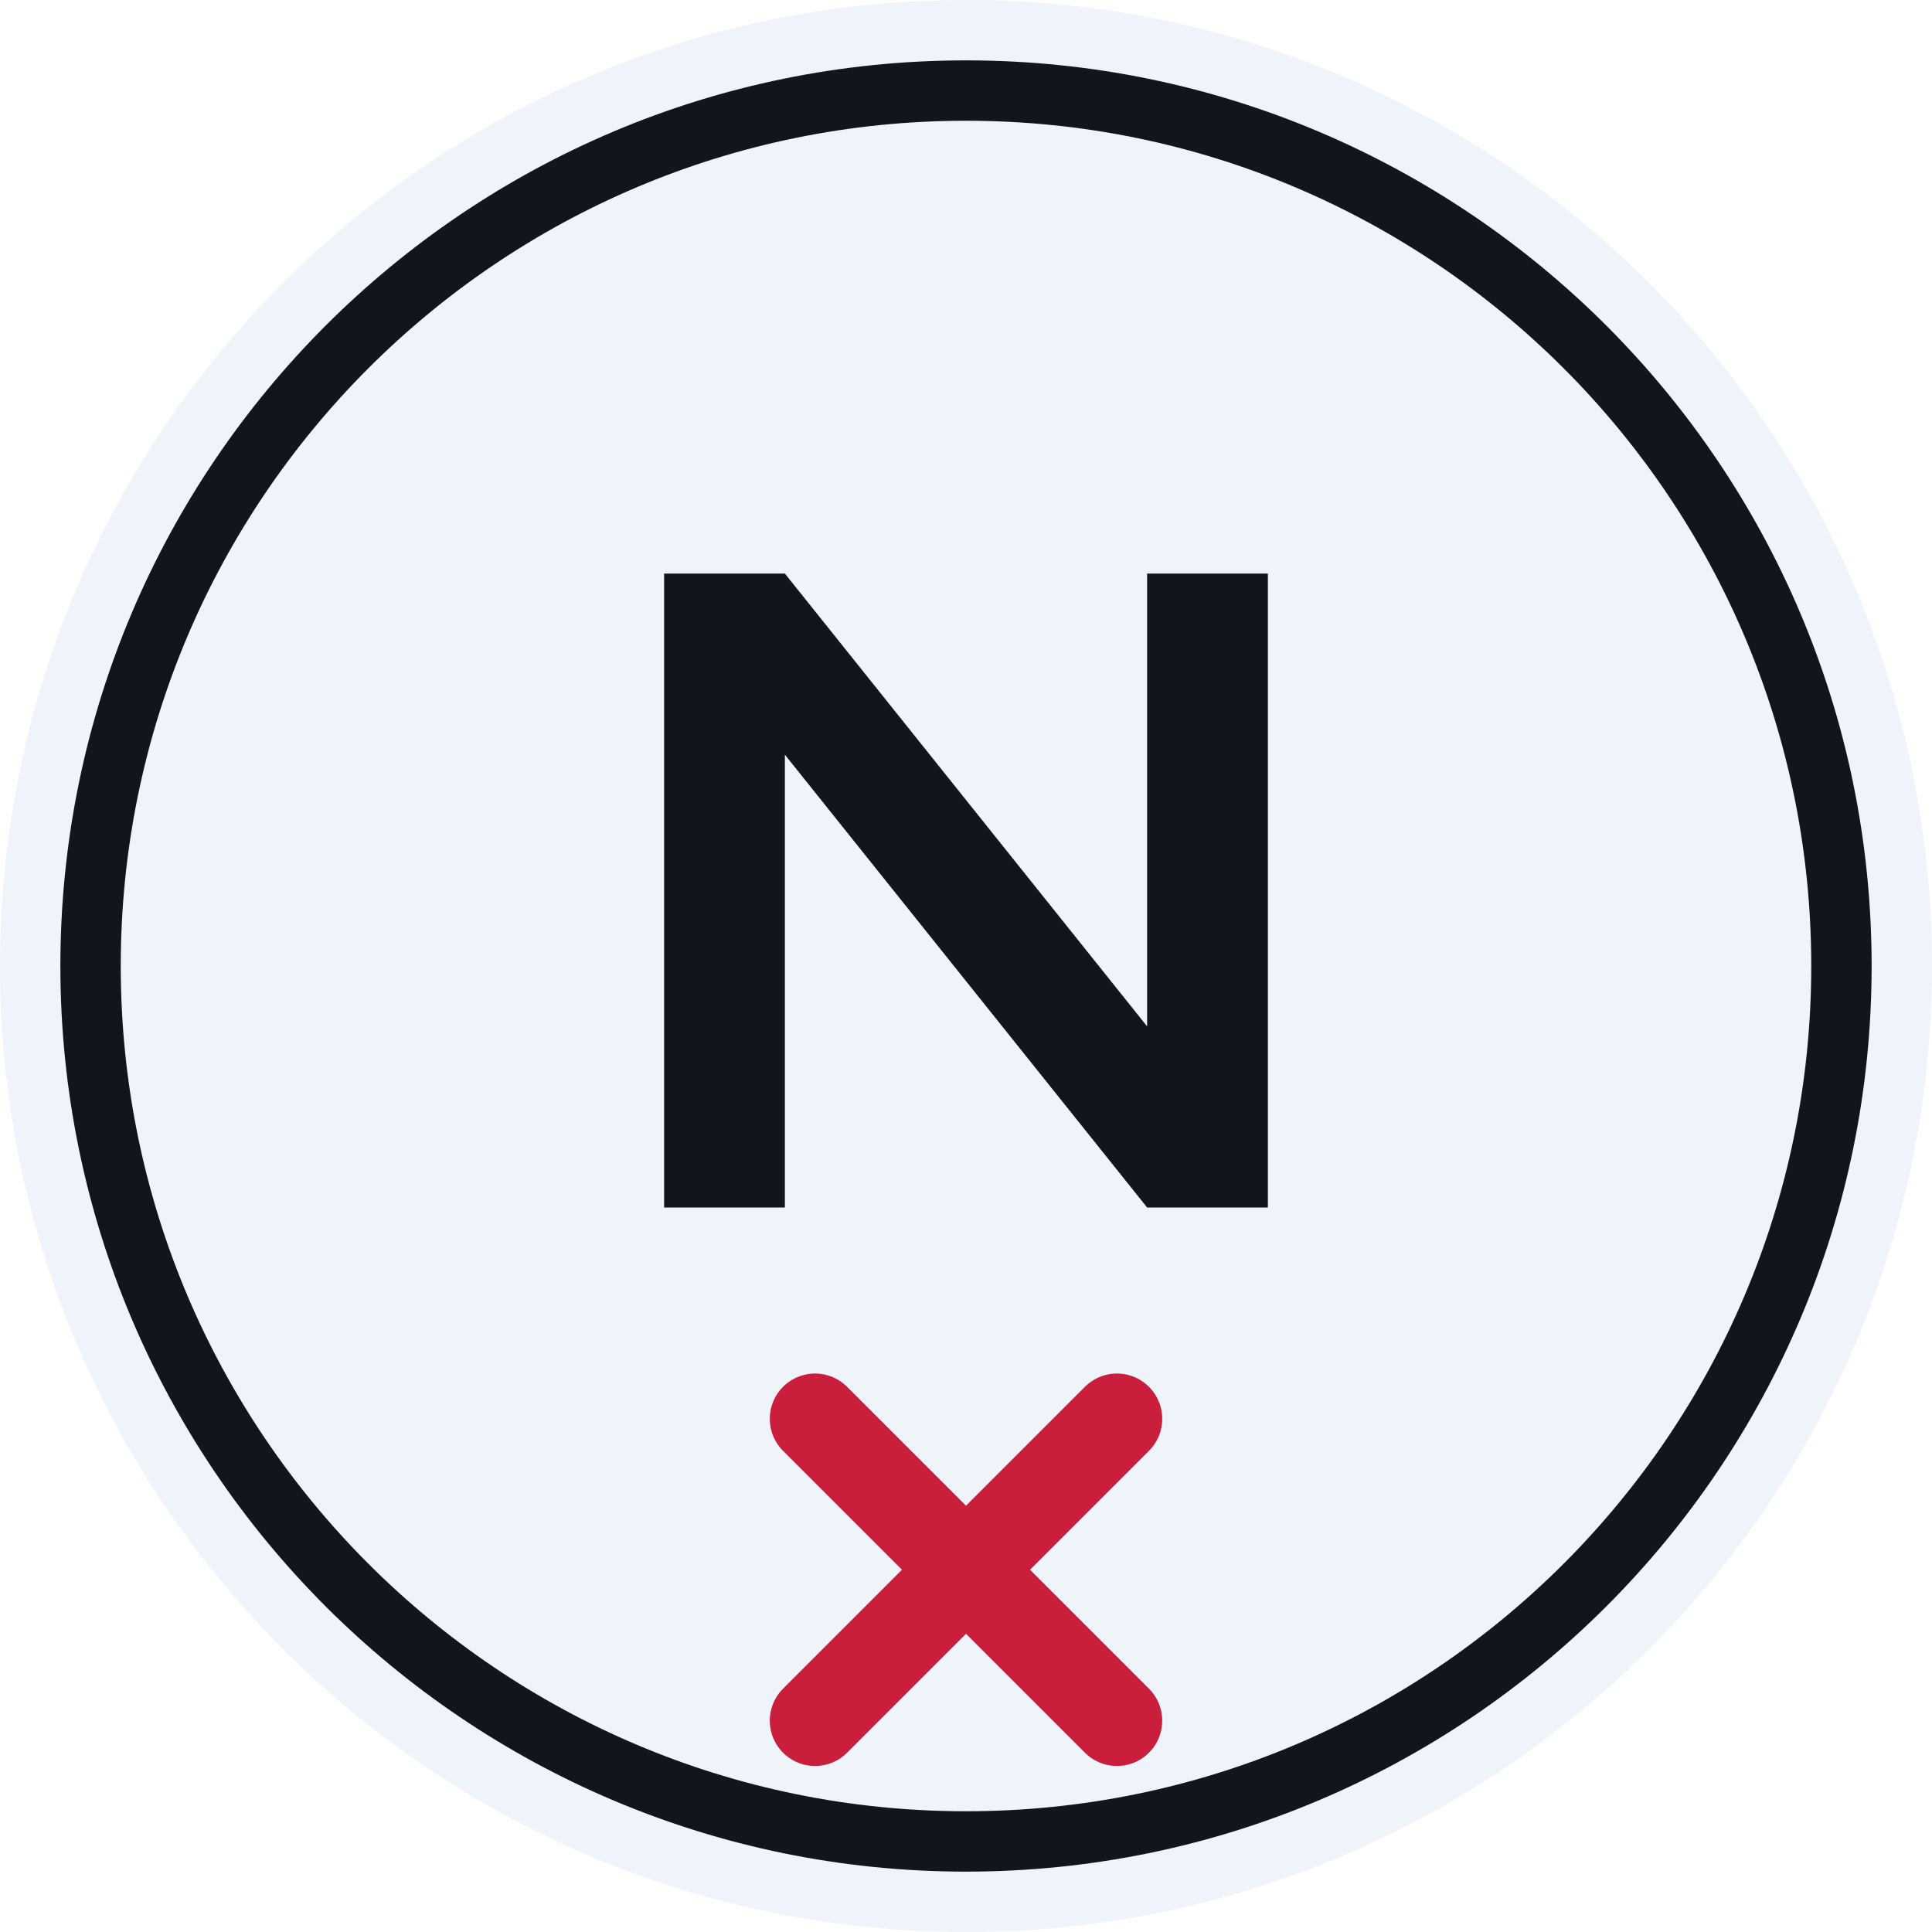
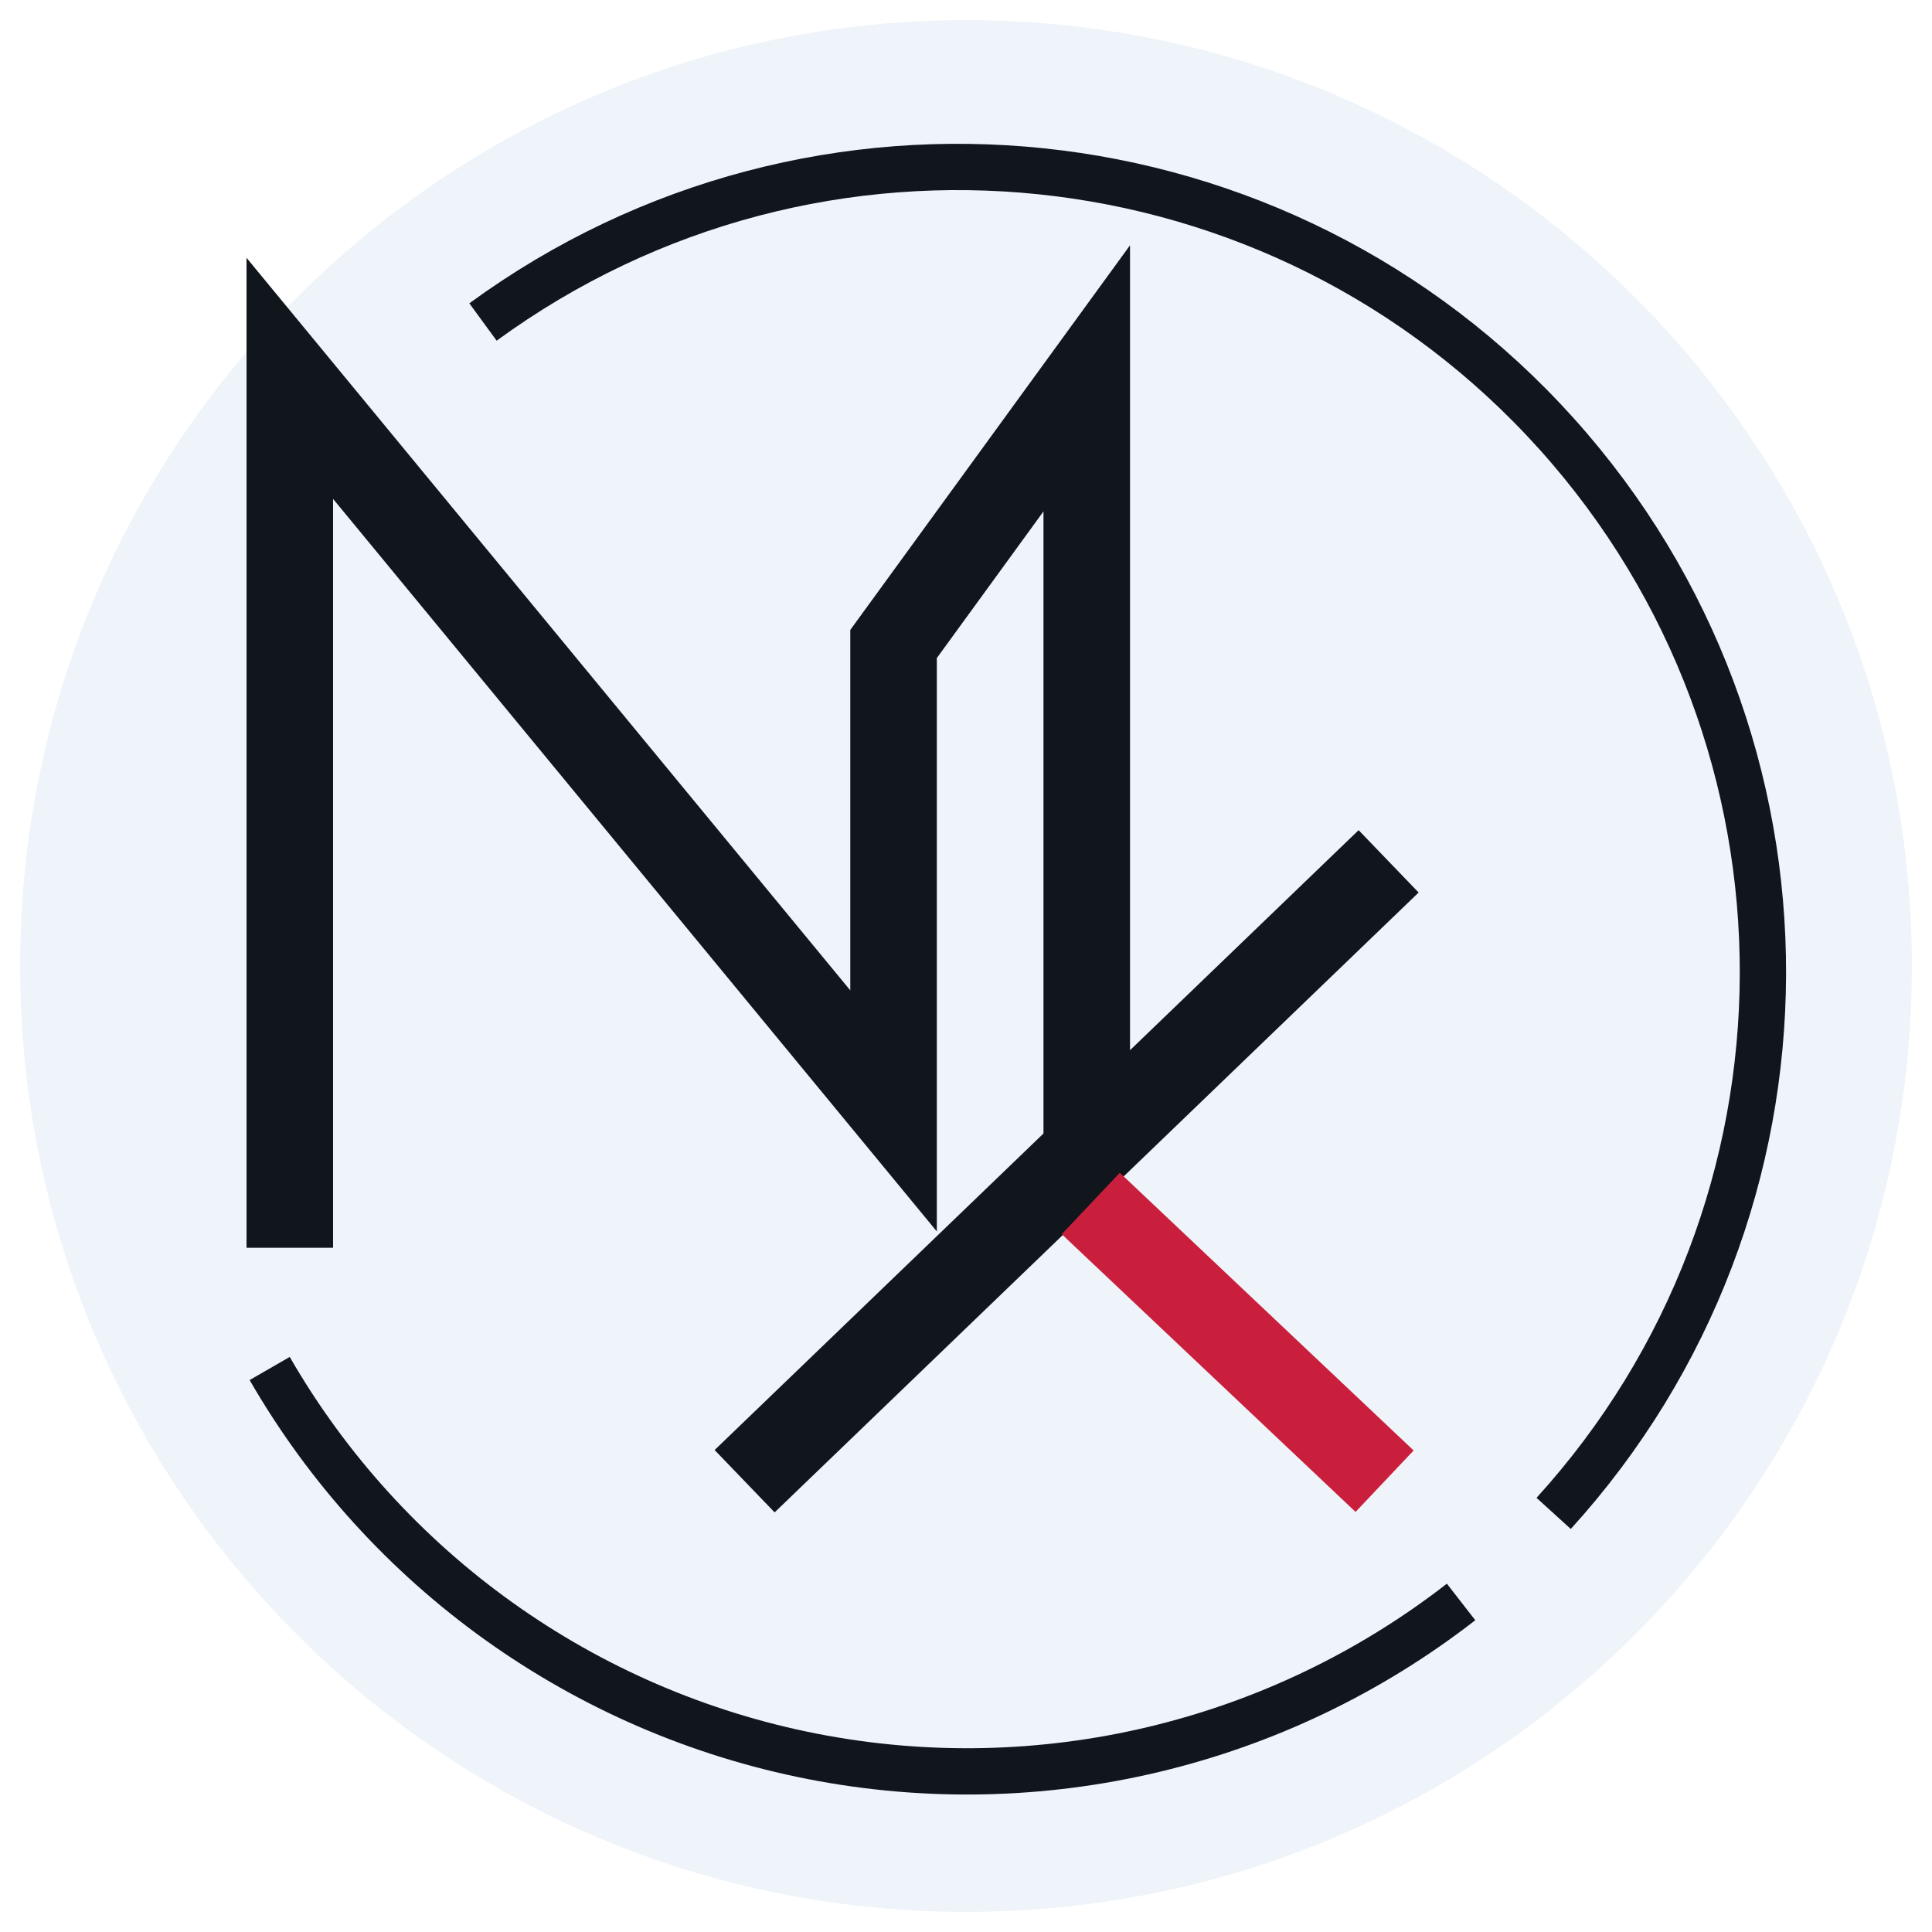
- <svg xmlns="http://www.w3.org/2000/svg" viewBox="0 0 64 64">
-   <rect width="64" height="64" rx="32" fill="#eef4f9" />
-   <circle cx="32" cy="32" r="29" fill="none" stroke="#11151c" stroke-width="2" />
-   <path d="M22 40V19h4l12 15V19h4v21h-4L26 25v15z" fill="#11151c" />
-   <path d="m27 47 10 10m0-10L27 57" stroke="#c91f3c" stroke-width="3" stroke-linecap="round" />
+ <svg xmlns="http://www.w3.org/2000/svg" viewBox="0 0 48 48">
+   <style>path { vector-effect: non-scaling-stroke; }</style>
+   <circle cx="24" cy="24" r="23.5" fill="#eef4f9" />
+   <g fill="none" stroke-linecap="butt" stroke-linejoin="miter" stroke-miterlimit="4">
+     <path d="M12 8A20 20 0 0 1 38.6 37.6M36.3 39.8A20 20 0 0 1 6.7 34" stroke="#11151c" stroke-width="1.15" />
+     <path d="M7.2 31V9.4L22.2 27.6V16L27 9.4V28.5" stroke="#11151c" stroke-width="2.15" />
+     <path d="M18.5 36.8L34.5 21.4" stroke="#11151c" stroke-width="2.15" />
+     <path d="M27.1 29.9L34.4 36.8" stroke="#c91f3c" stroke-width="2.1" />
+   </g>
</svg>
